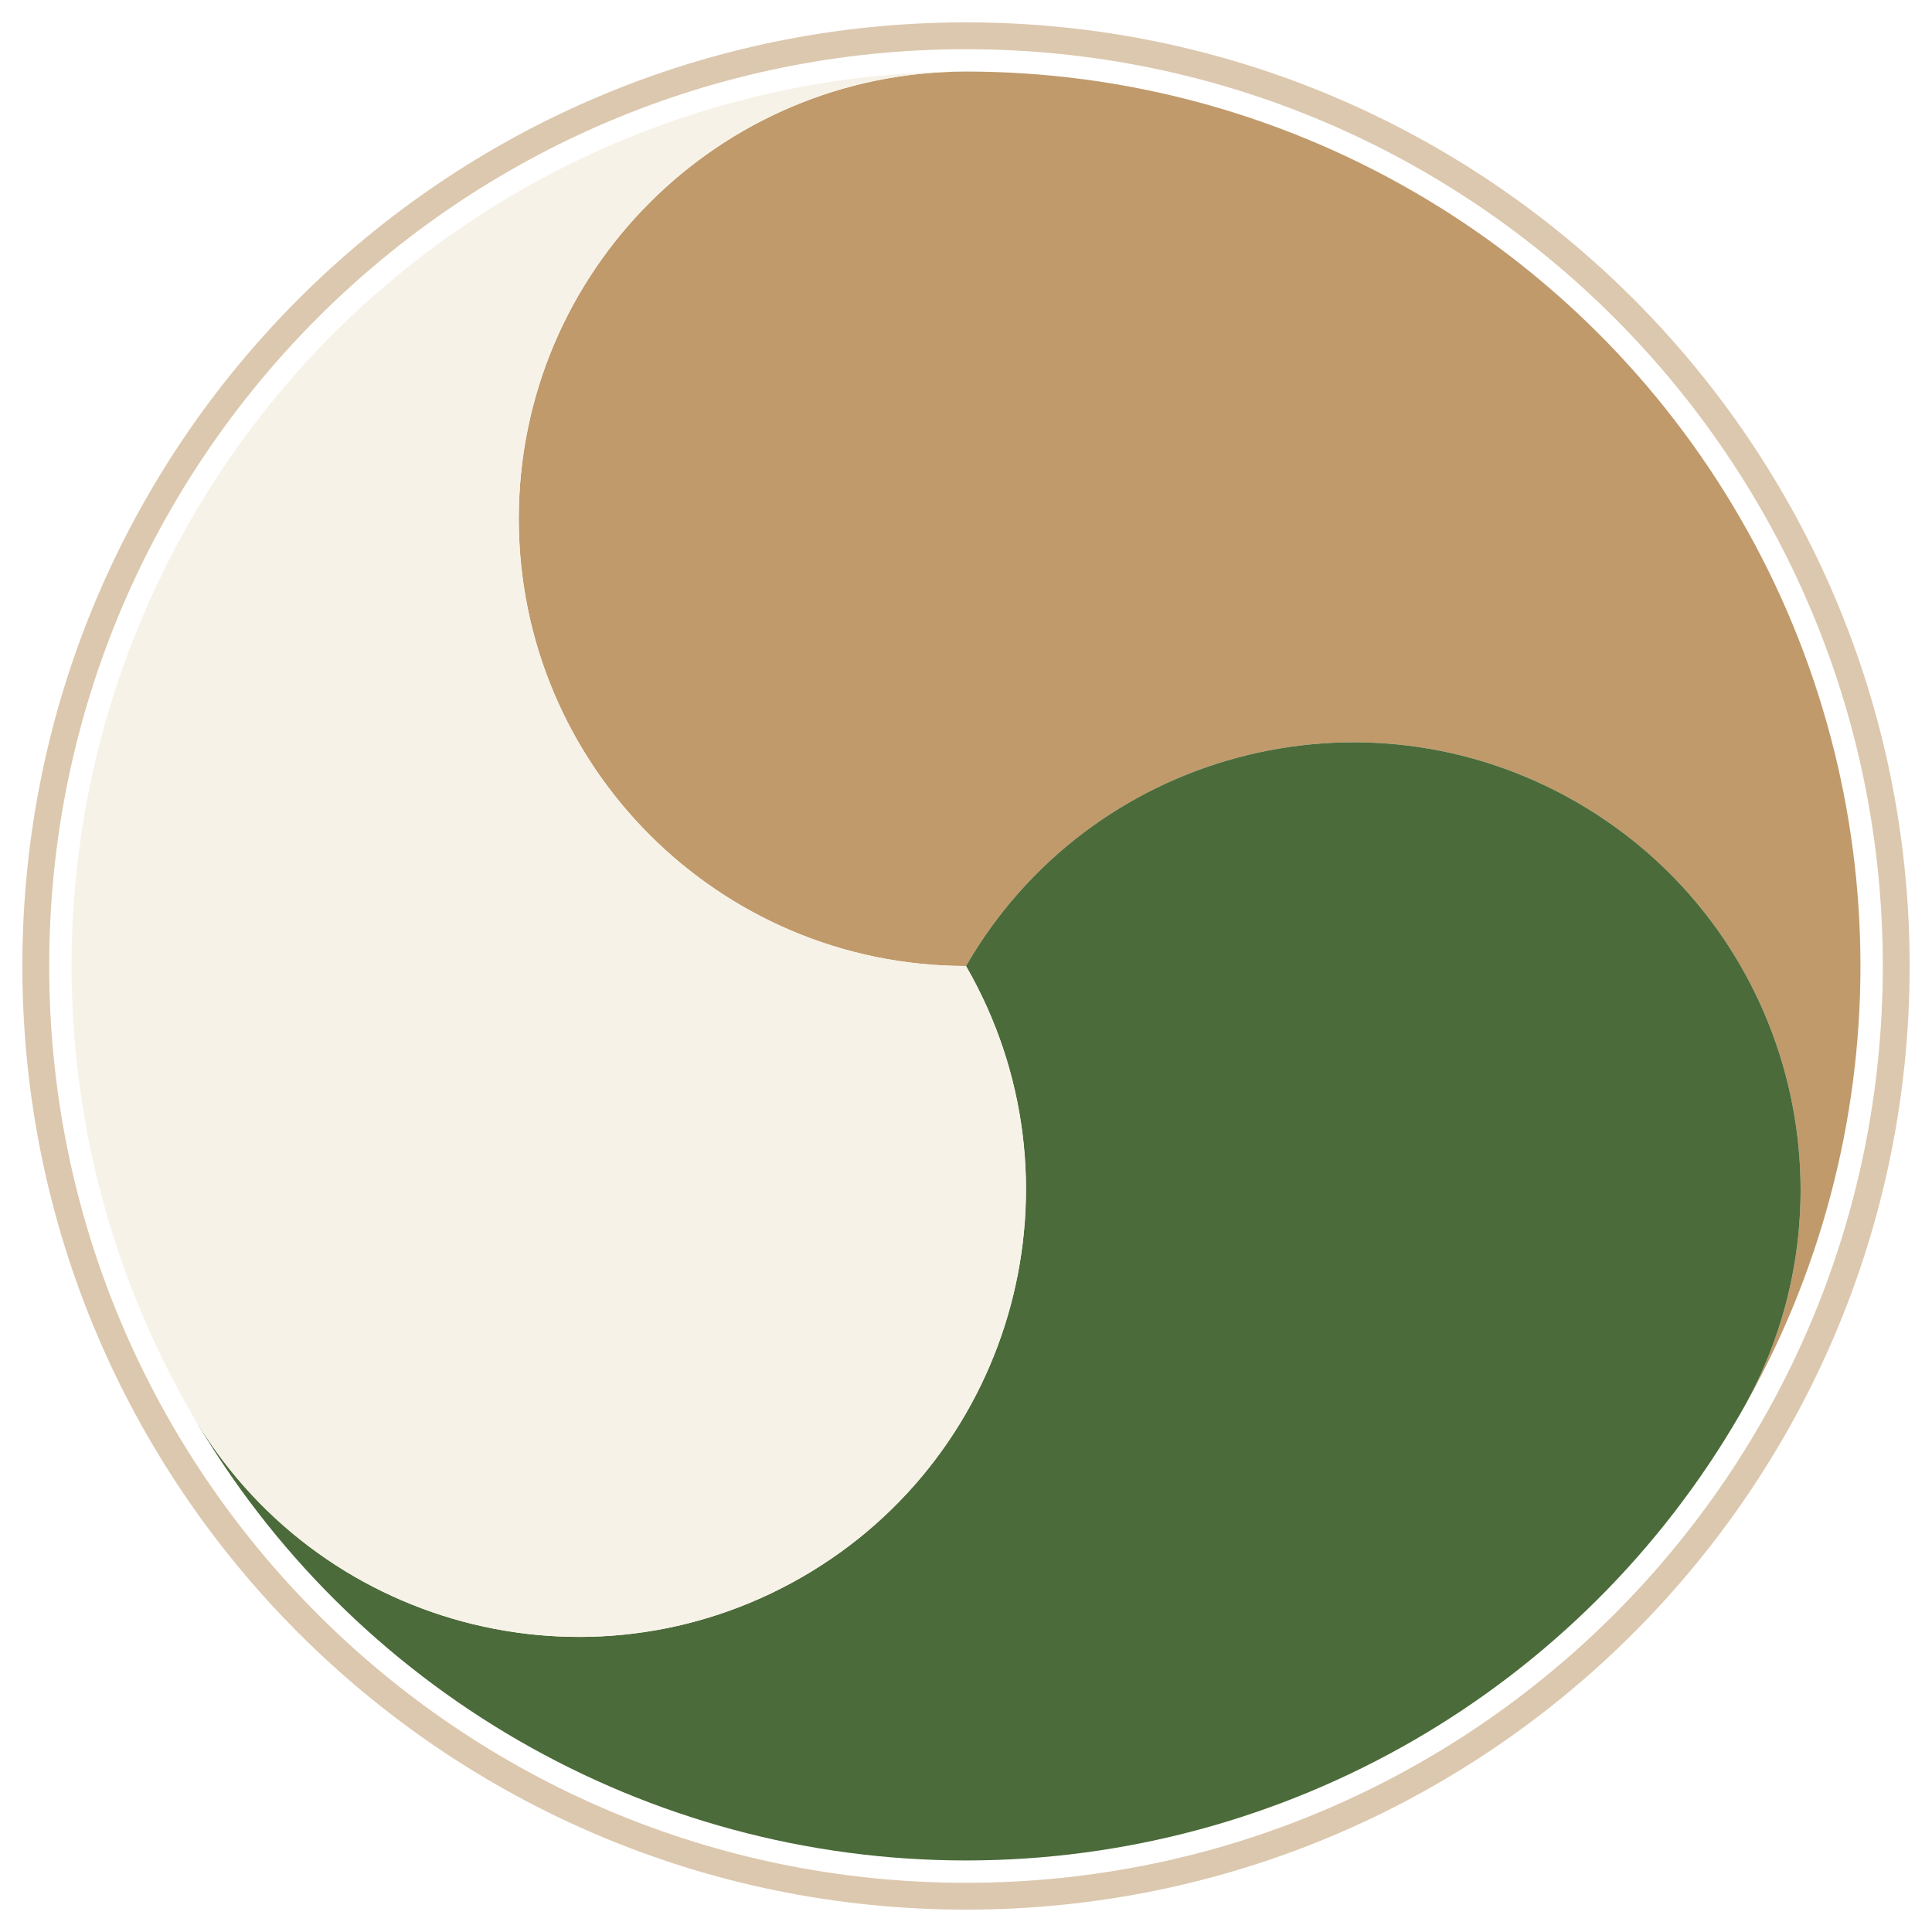
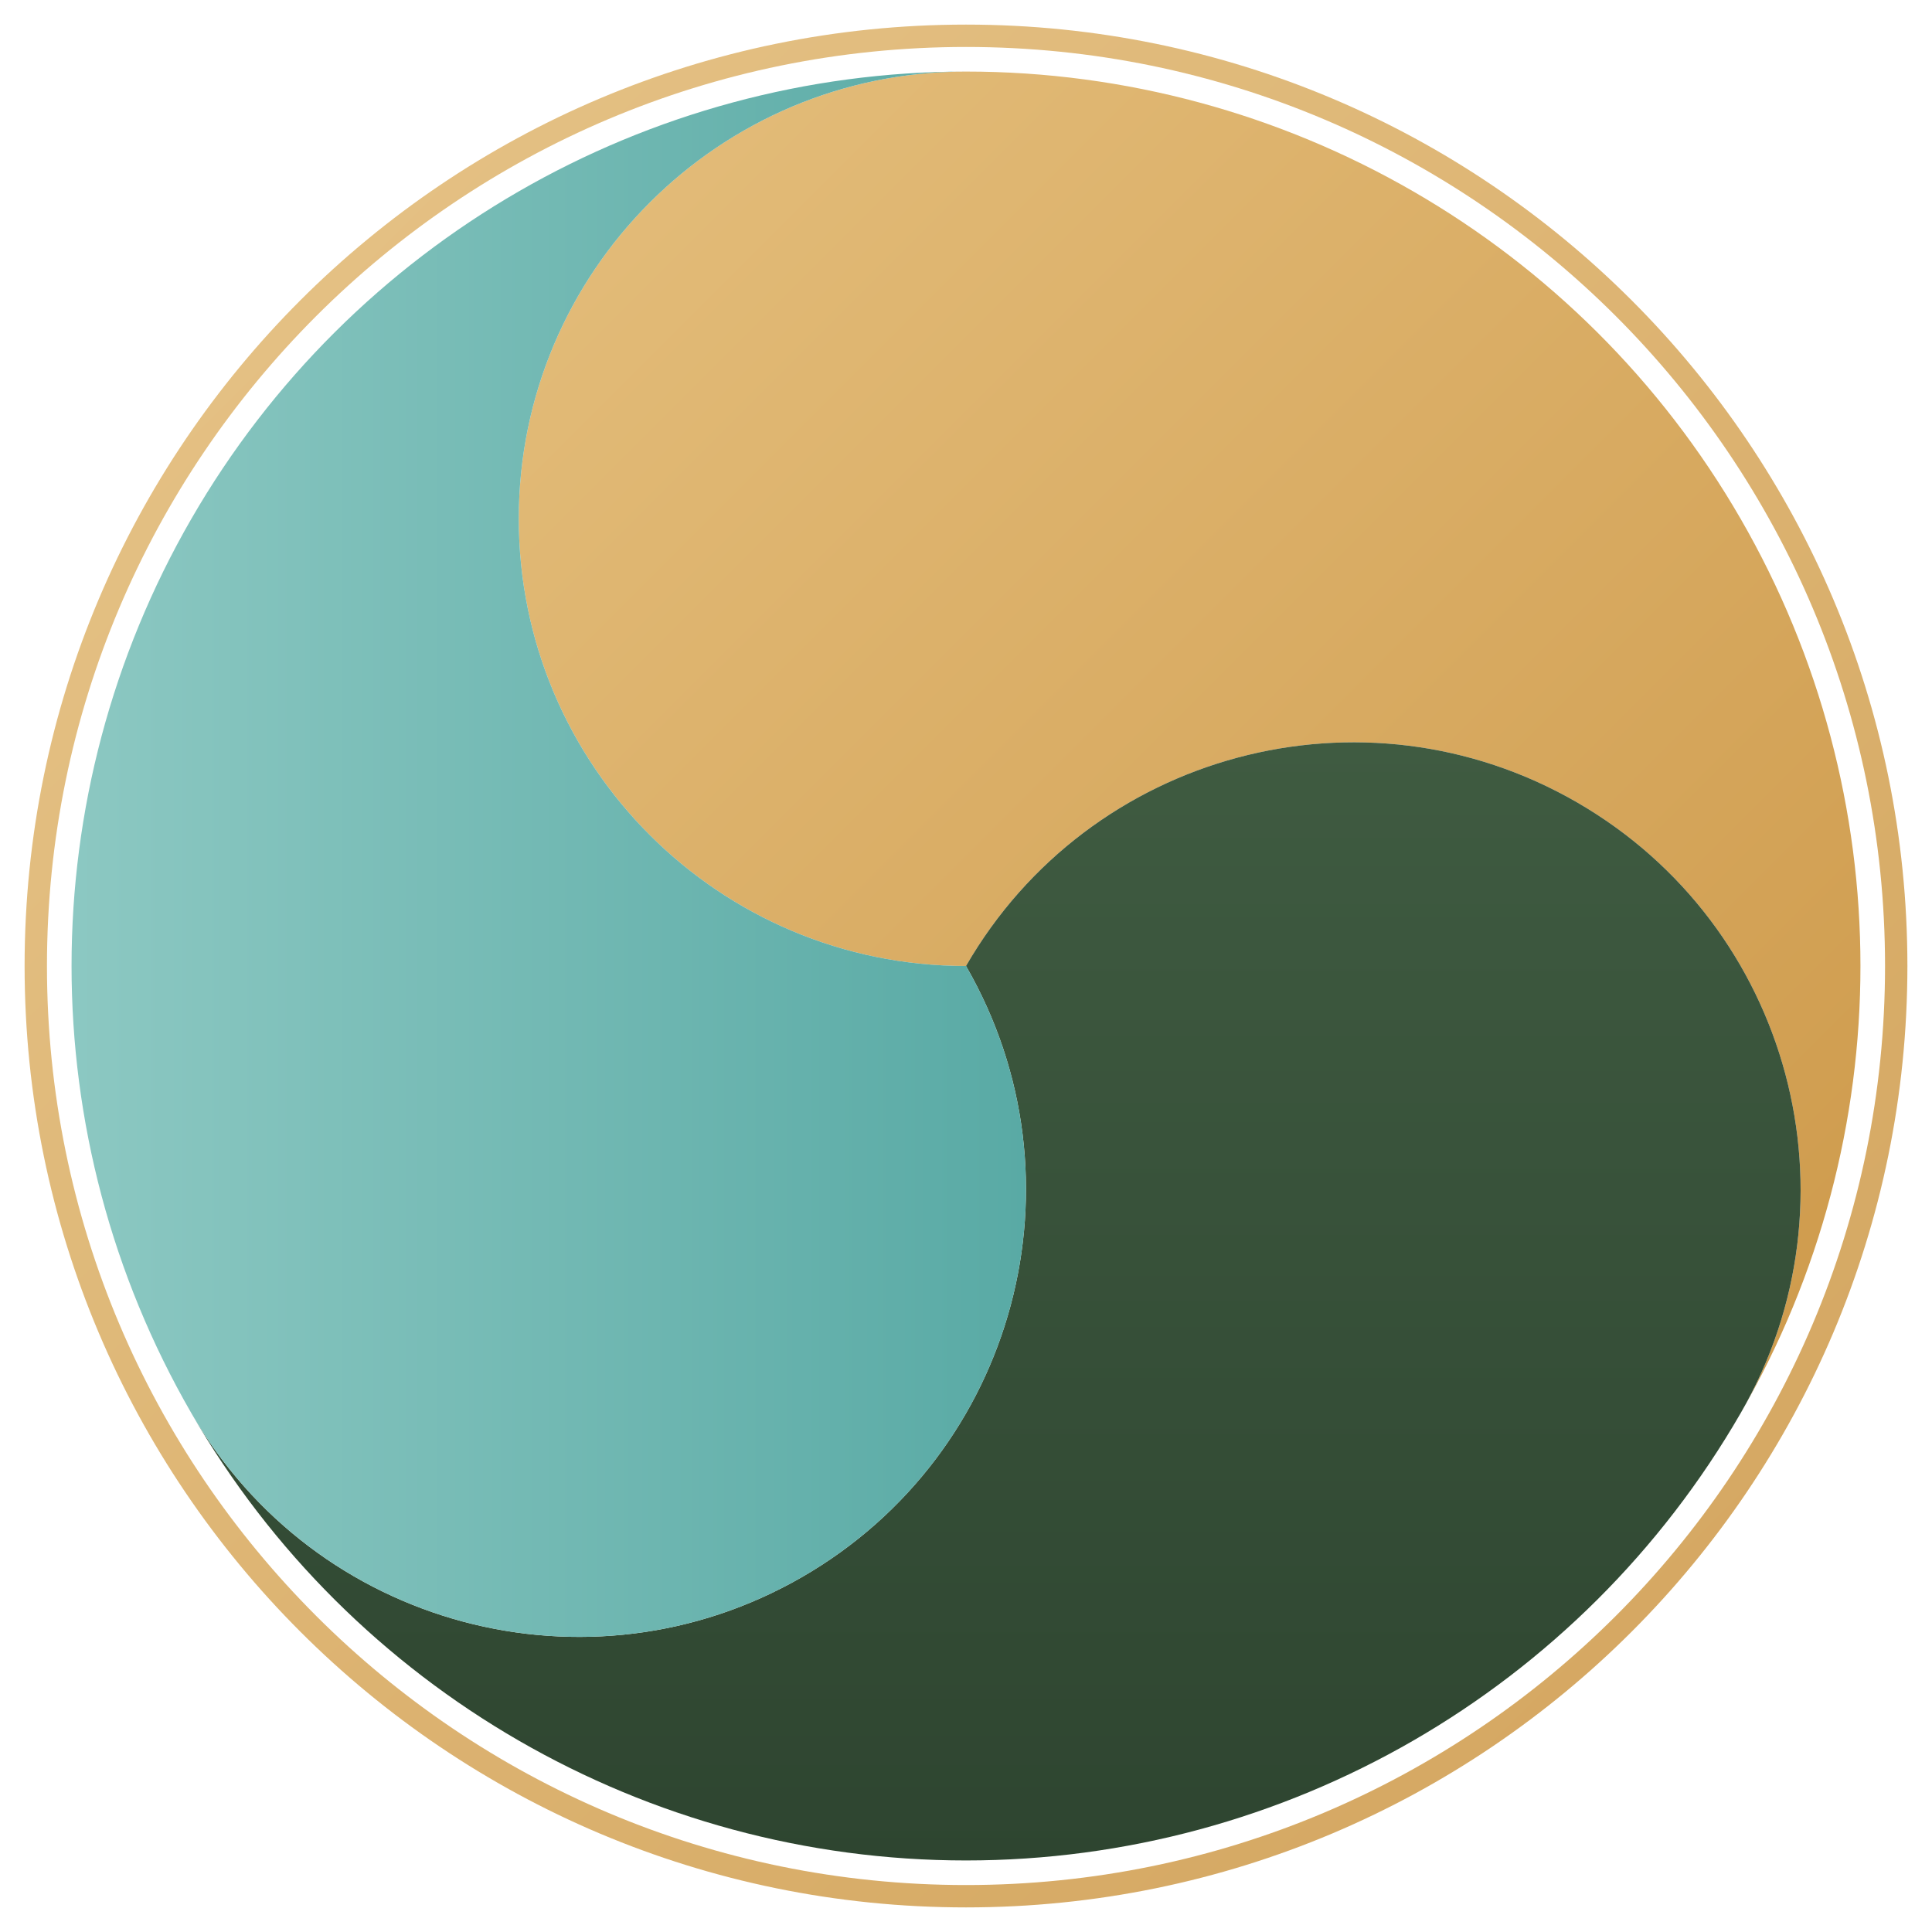
- <svg xmlns="http://www.w3.org/2000/svg" viewBox="-108 -108 216 216" role="img" aria-label="醫境 MediRealm">
-   <circle cx="0" cy="0" r="104" fill="none" stroke="#C09A6B" stroke-width="3" opacity="0.55" />
+ <svg xmlns="http://www.w3.org/2000/svg" viewBox="-108 -108 216 216" role="img" aria-label="醫境醫療 YIJING MEDICAL">
+   <defs>
+     <linearGradient id="gGold" x1="0" y1="0" x2="1" y2="1">
+       <stop offset="0" stop-color="#E4BE7C" />
+       <stop offset="1" stop-color="#CE9A4B" />
+     </linearGradient>
+     <linearGradient id="gGreen" x1="0" y1="0" x2="0" y2="1">
+       <stop offset="0" stop-color="#3F5B41" />
+       <stop offset="1" stop-color="#2E4530" />
+     </linearGradient>
+     <linearGradient id="gTeal" x1="0" y1="0" x2="1" y2="0">
+       <stop offset="0" stop-color="#8CC8C2" />
+       <stop offset="1" stop-color="#59AAA5" />
+     </linearGradient>
+   </defs>
+   <circle cx="0" cy="0" r="104" fill="none" stroke="url(#gGold)" stroke-width="2.5" opacity="0.9" />
+   <circle cx="0" cy="0" r="97" fill="#FBF8F3" />
  <g>
-     <path d="M0,0 A50,50 0 0,1 0,-100 A100,100 0 0,1 86.603,50 A50,50 0 0,0 0,0 Z" fill="#C09A6B" />
-     <path d="M0,0 A50,50 0 0,1 86.603,50 A100,100 0 0,1 -86.603,50 A50,50 0 0,0 0,0 Z" fill="#4B6B3A" />
-     <path d="M0,0 A50,50 0 0,1 -86.603,50 A100,100 0 0,1 0,-100 A50,50 0 0,0 0,0 Z" fill="#F7F2E7" />
+     <path d="M0,0 A50,50 0 0,1 0,-100 A100,100 0 0,1 86.603,50 A50,50 0 0,0 0,0 Z" fill="url(#gGold)" />
+     <path d="M0,0 A50,50 0 0,1 86.603,50 A100,100 0 0,1 -86.603,50 A50,50 0 0,0 0,0 Z" fill="url(#gGreen)" />
+     <path d="M0,0 A50,50 0 0,1 -86.603,50 A100,100 0 0,1 0,-100 A50,50 0 0,0 0,0 Z" fill="url(#gTeal)" />
  </g>
</svg>
